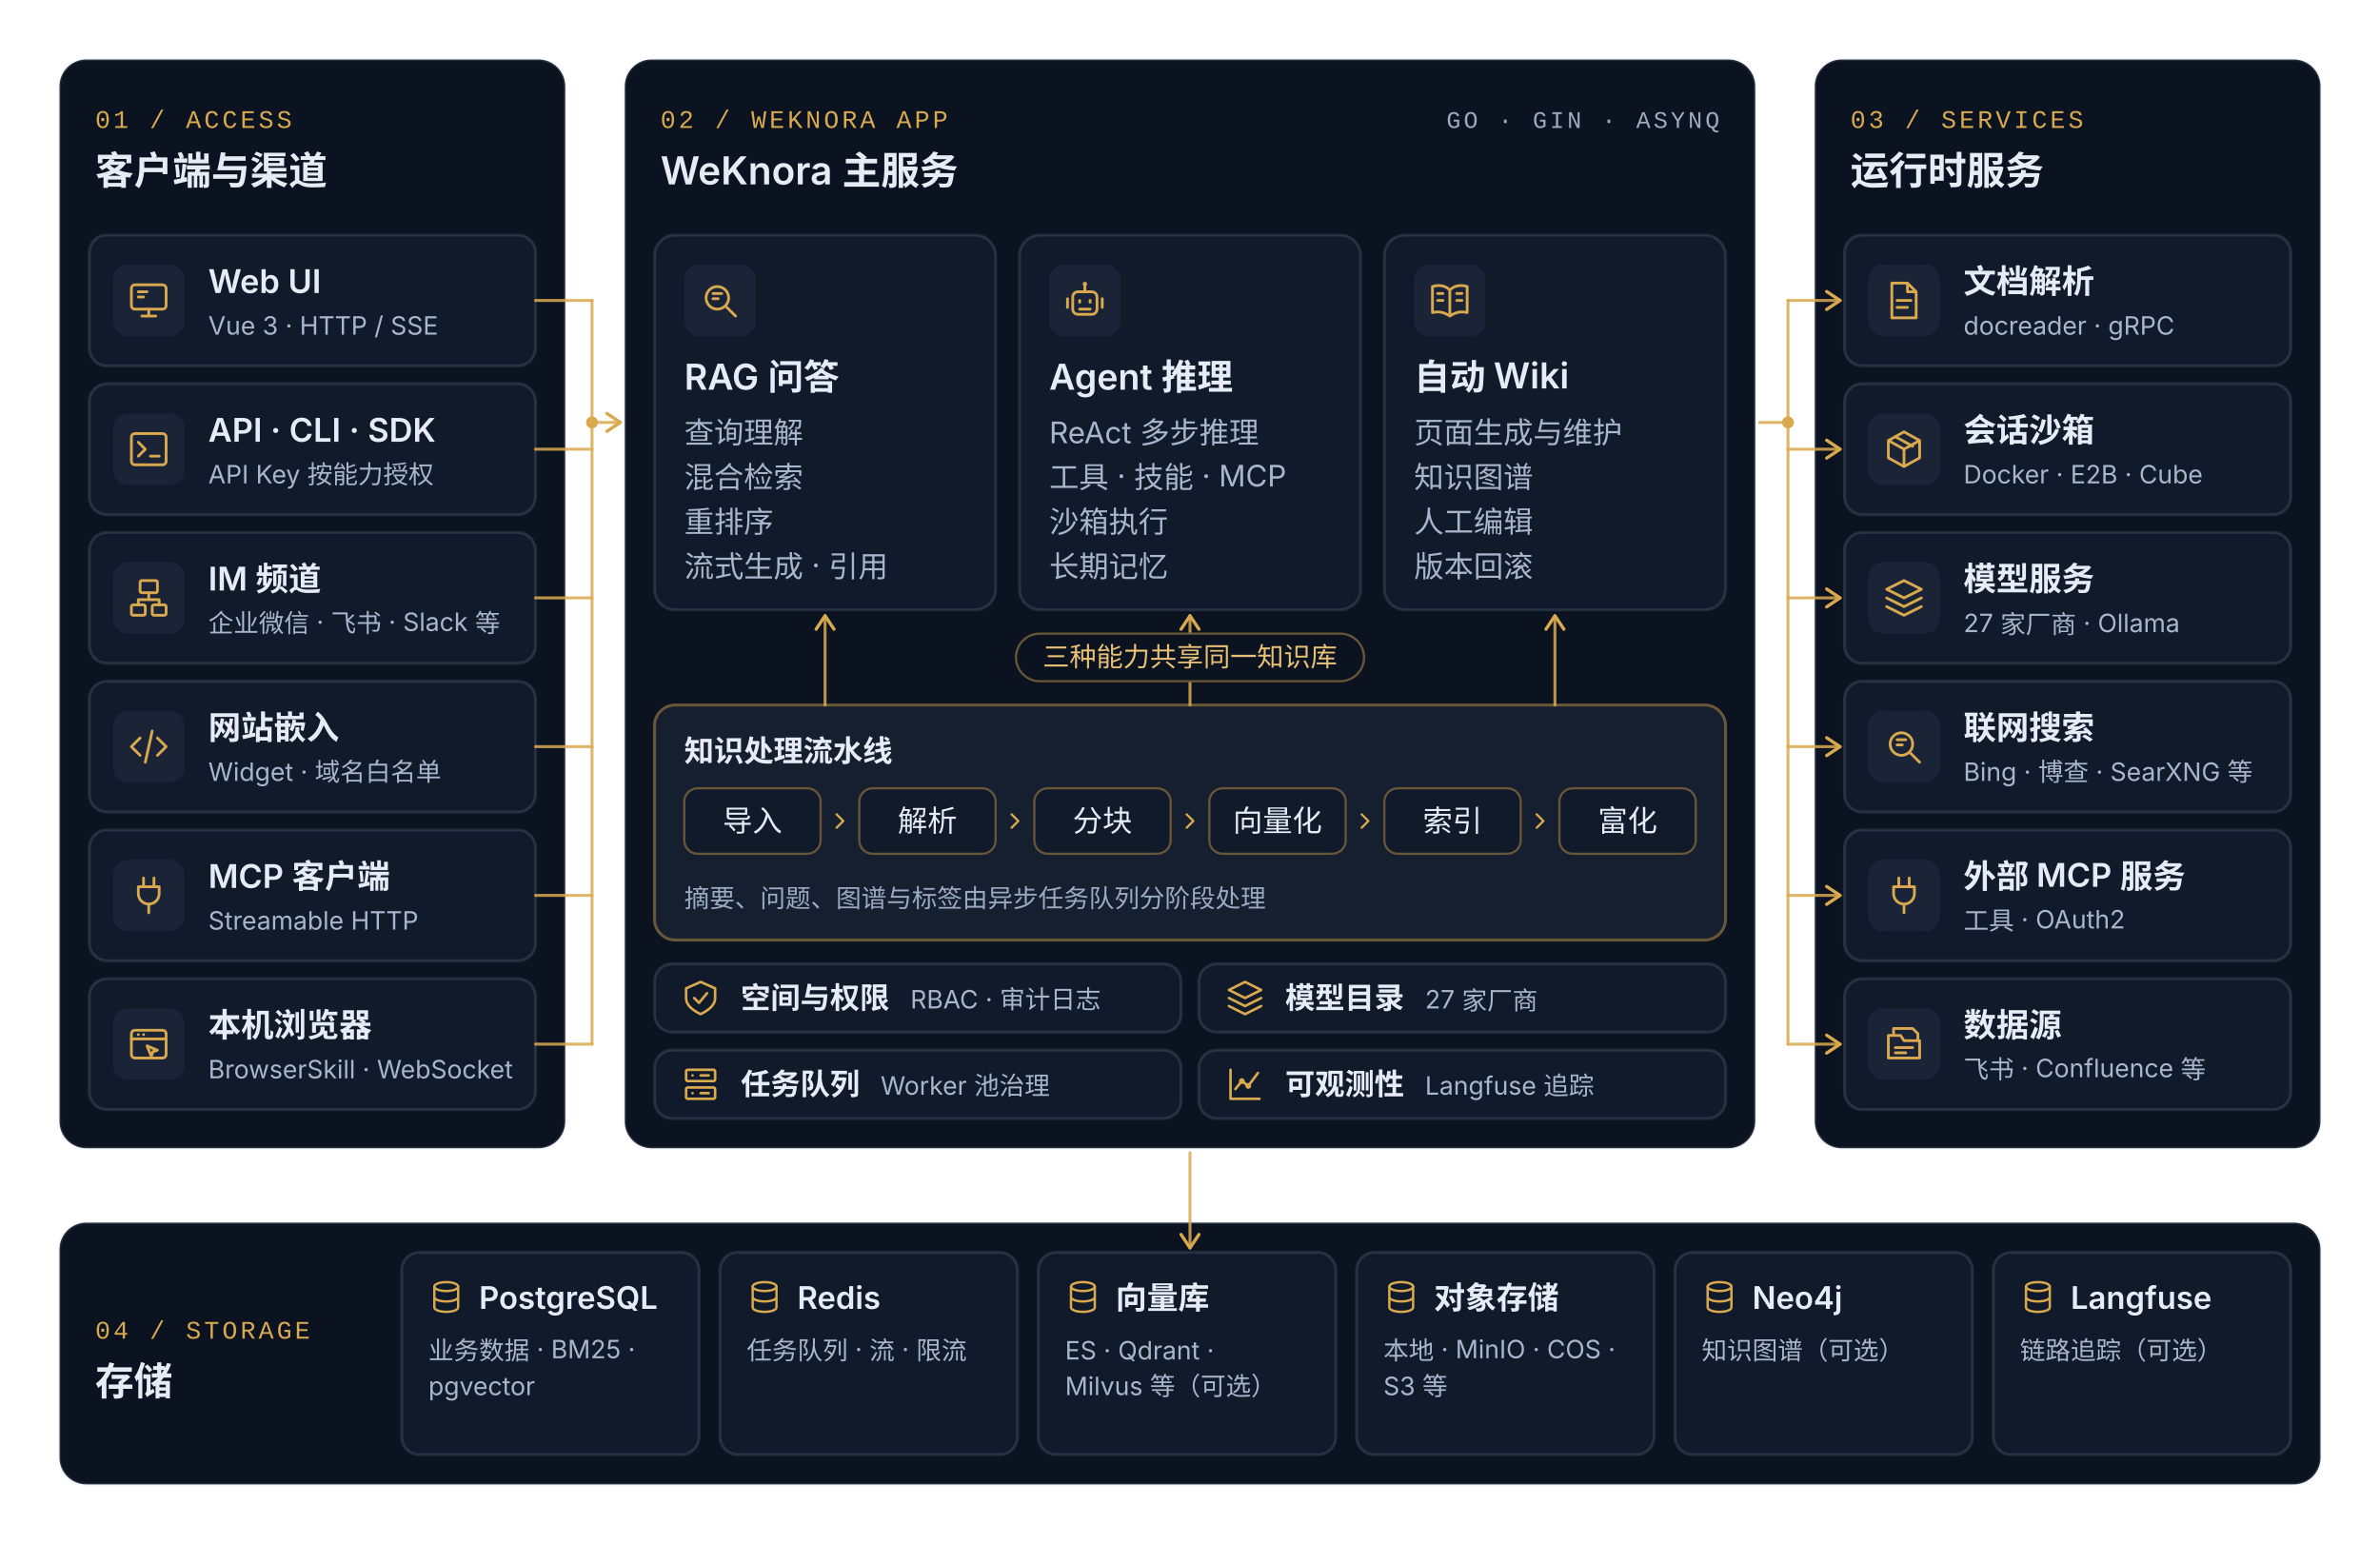
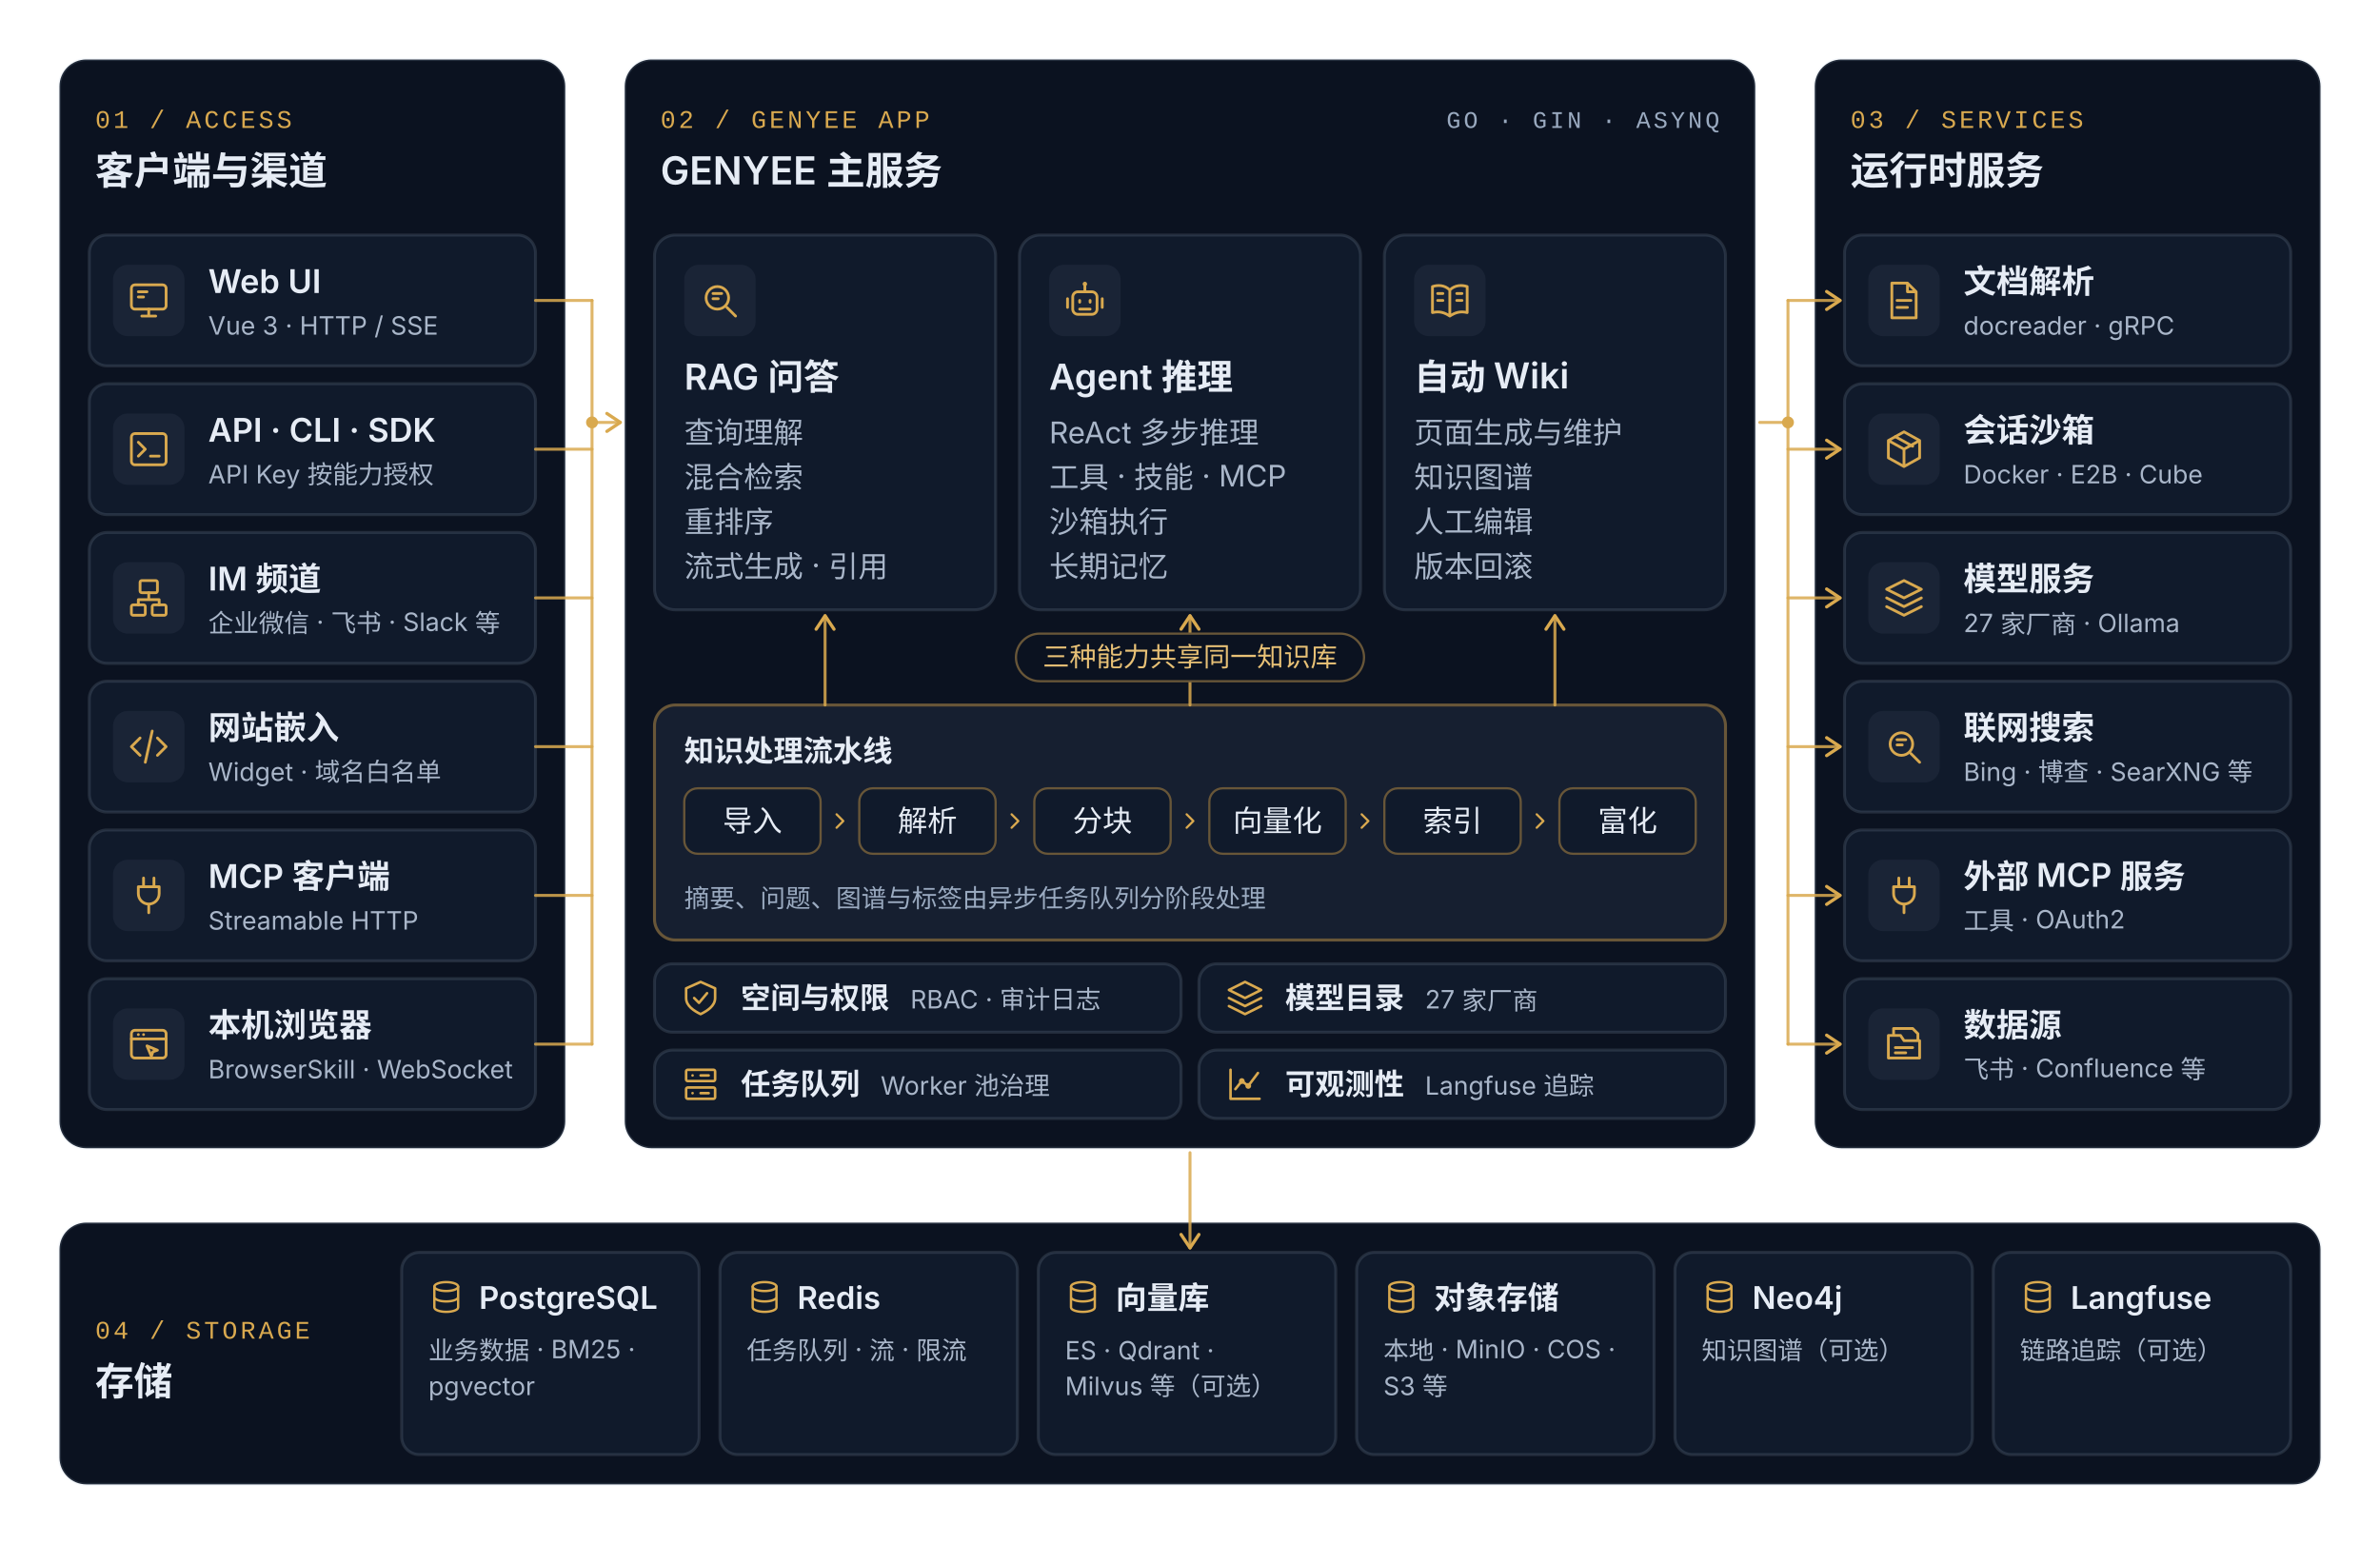
- <svg xmlns="http://www.w3.org/2000/svg" viewBox="0 0 1600 1038" width="1600" height="1038" role="img" aria-label="WeKnora architecture">
+ <svg xmlns="http://www.w3.org/2000/svg" viewBox="0 0 1600 1038" width="1600" height="1038" role="img" aria-label="GENYEE architecture">
  <rect width="1600" height="1038" fill="none" />
  <rect x="40" y="40" width="340" height="732" rx="18" fill="#0b1220" stroke="rgba(190,208,232,.14)" stroke-width="2" />
  <text x="64" y="86" font-family="'JetBrains Mono', SFMono-Regular, 'SF Mono', Menlo, Consolas, 'Liberation Mono', monospace" font-size="17" letter-spacing="2" fill="#d9a94f">01 / ACCESS</text>
  <text x="64" y="124" font-family="Inter, -apple-system, BlinkMacSystemFont, 'Segoe UI', 'PingFang SC', 'Hiragino Sans GB', 'Noto Sans CJK SC', 'Microsoft YaHei', sans-serif" font-size="26" font-weight="600" fill="#e6ecf5">客户端与渠道</text>
  <rect x="60" y="158" width="300" height="88" rx="12" fill="#101a2b" stroke="rgba(190,208,232,.14)" stroke-width="2" />
  <rect x="76" y="178" width="48" height="48" rx="10" fill="#1a2436" />
  <g transform="translate(86 188) scale(1.166667)" fill="none" stroke="#d9a94f" stroke-width="1.6" stroke-linecap="round" stroke-linejoin="round">
    <rect x="2" y="3" width="20" height="14" rx="2" />
    <path d="M8 21h8m-4-4v4M6 7h5m-5 3h3" />
  </g>
  <text x="140" y="197" font-family="Inter, -apple-system, BlinkMacSystemFont, 'Segoe UI', 'PingFang SC', 'Hiragino Sans GB', 'Noto Sans CJK SC', 'Microsoft YaHei', sans-serif" font-size="22" font-weight="600" fill="#e6ecf5">Web UI</text>
  <text x="140" y="225" font-family="Inter, -apple-system, BlinkMacSystemFont, 'Segoe UI', 'PingFang SC', 'Hiragino Sans GB', 'Noto Sans CJK SC', 'Microsoft YaHei', sans-serif" font-size="17" fill="#a9b6c9">Vue 3 · HTTP / SSE</text>
  <rect x="60" y="258" width="300" height="88" rx="12" fill="#101a2b" stroke="rgba(190,208,232,.14)" stroke-width="2" />
  <rect x="76" y="278" width="48" height="48" rx="10" fill="#1a2436" />
  <g transform="translate(86 288) scale(1.166667)" fill="none" stroke="#d9a94f" stroke-width="1.6" stroke-linecap="round" stroke-linejoin="round">
    <rect x="2" y="3" width="20" height="18" rx="2" />
    <path d="m6 8 4 4-4 4m7 0h5" />
  </g>
  <text x="140" y="297" font-family="Inter, -apple-system, BlinkMacSystemFont, 'Segoe UI', 'PingFang SC', 'Hiragino Sans GB', 'Noto Sans CJK SC', 'Microsoft YaHei', sans-serif" font-size="22" font-weight="600" fill="#e6ecf5">API · CLI · SDK</text>
  <text x="140" y="325" font-family="Inter, -apple-system, BlinkMacSystemFont, 'Segoe UI', 'PingFang SC', 'Hiragino Sans GB', 'Noto Sans CJK SC', 'Microsoft YaHei', sans-serif" font-size="17" fill="#a9b6c9">API Key 按能力授权</text>
  <rect x="60" y="358" width="300" height="88" rx="12" fill="#101a2b" stroke="rgba(190,208,232,.14)" stroke-width="2" />
  <rect x="76" y="378" width="48" height="48" rx="10" fill="#1a2436" />
  <g transform="translate(86 388) scale(1.166667)" fill="none" stroke="#d9a94f" stroke-width="1.6" stroke-linecap="round" stroke-linejoin="round">
    <rect x="7" y="2" width="10" height="7" rx="1" />
    <rect x="2" y="16" width="8" height="6" rx="1" />
    <rect x="14" y="16" width="8" height="6" rx="1" />
    <path d="M12 9v4m-6 3v-3h12v3" />
  </g>
  <text x="140" y="397" font-family="Inter, -apple-system, BlinkMacSystemFont, 'Segoe UI', 'PingFang SC', 'Hiragino Sans GB', 'Noto Sans CJK SC', 'Microsoft YaHei', sans-serif" font-size="22" font-weight="600" fill="#e6ecf5">IM 频道</text>
  <text x="140" y="425" font-family="Inter, -apple-system, BlinkMacSystemFont, 'Segoe UI', 'PingFang SC', 'Hiragino Sans GB', 'Noto Sans CJK SC', 'Microsoft YaHei', sans-serif" font-size="17" fill="#a9b6c9">企业微信 · 飞书 · Slack 等</text>
  <rect x="60" y="458" width="300" height="88" rx="12" fill="#101a2b" stroke="rgba(190,208,232,.14)" stroke-width="2" />
  <rect x="76" y="478" width="48" height="48" rx="10" fill="#1a2436" />
  <g transform="translate(86 488) scale(1.166667)" fill="none" stroke="#d9a94f" stroke-width="1.6" stroke-linecap="round" stroke-linejoin="round">
    <path d="m7 7-5 5 5 5m10-10 5 5-5 5m-3-14-4 18" />
  </g>
  <text x="140" y="497" font-family="Inter, -apple-system, BlinkMacSystemFont, 'Segoe UI', 'PingFang SC', 'Hiragino Sans GB', 'Noto Sans CJK SC', 'Microsoft YaHei', sans-serif" font-size="22" font-weight="600" fill="#e6ecf5">网站嵌入</text>
  <text x="140" y="525" font-family="Inter, -apple-system, BlinkMacSystemFont, 'Segoe UI', 'PingFang SC', 'Hiragino Sans GB', 'Noto Sans CJK SC', 'Microsoft YaHei', sans-serif" font-size="17" fill="#a9b6c9">Widget · 域名白名单</text>
  <rect x="60" y="558" width="300" height="88" rx="12" fill="#101a2b" stroke="rgba(190,208,232,.14)" stroke-width="2" />
  <rect x="76" y="578" width="48" height="48" rx="10" fill="#1a2436" />
  <g transform="translate(86 588) scale(1.166667)" fill="none" stroke="#d9a94f" stroke-width="1.6" stroke-linecap="round" stroke-linejoin="round">
    <path d="M9 2v5m6-5v5M6 7h12v4a6 6 0 0 1-12 0V7Zm6 10v5" />
  </g>
  <text x="140" y="597" font-family="Inter, -apple-system, BlinkMacSystemFont, 'Segoe UI', 'PingFang SC', 'Hiragino Sans GB', 'Noto Sans CJK SC', 'Microsoft YaHei', sans-serif" font-size="22" font-weight="600" fill="#e6ecf5">MCP 客户端</text>
  <text x="140" y="625" font-family="Inter, -apple-system, BlinkMacSystemFont, 'Segoe UI', 'PingFang SC', 'Hiragino Sans GB', 'Noto Sans CJK SC', 'Microsoft YaHei', sans-serif" font-size="17" fill="#a9b6c9">Streamable HTTP</text>
  <rect x="60" y="658" width="300" height="88" rx="12" fill="#101a2b" stroke="rgba(190,208,232,.14)" stroke-width="2" />
  <rect x="76" y="678" width="48" height="48" rx="10" fill="#1a2436" />
  <g transform="translate(86 688) scale(1.166667)" fill="none" stroke="#d9a94f" stroke-width="1.6" stroke-linecap="round" stroke-linejoin="round">
    <rect x="2" y="4" width="20" height="16" rx="2" />
    <path d="M2 9h20M6 6.5h.01M9 6.5h.01" />
    <path d="m11 13 6 2.5-2.6.9-.9 2.6Z" />
  </g>
  <text x="140" y="697" font-family="Inter, -apple-system, BlinkMacSystemFont, 'Segoe UI', 'PingFang SC', 'Hiragino Sans GB', 'Noto Sans CJK SC', 'Microsoft YaHei', sans-serif" font-size="22" font-weight="600" fill="#e6ecf5">本机浏览器</text>
  <text x="140" y="725" font-family="Inter, -apple-system, BlinkMacSystemFont, 'Segoe UI', 'PingFang SC', 'Hiragino Sans GB', 'Noto Sans CJK SC', 'Microsoft YaHei', sans-serif" font-size="17" fill="#a9b6c9">BrowserSkill · WebSocket</text>
  <rect x="1220" y="40" width="340" height="732" rx="18" fill="#0b1220" stroke="rgba(190,208,232,.14)" stroke-width="2" />
  <text x="1244" y="86" font-family="'JetBrains Mono', SFMono-Regular, 'SF Mono', Menlo, Consolas, 'Liberation Mono', monospace" font-size="17" letter-spacing="2" fill="#d9a94f">03 / SERVICES</text>
  <text x="1244" y="124" font-family="Inter, -apple-system, BlinkMacSystemFont, 'Segoe UI', 'PingFang SC', 'Hiragino Sans GB', 'Noto Sans CJK SC', 'Microsoft YaHei', sans-serif" font-size="26" font-weight="600" fill="#e6ecf5">运行时服务</text>
  <rect x="1240" y="158" width="300" height="88" rx="12" fill="#101a2b" stroke="rgba(190,208,232,.14)" stroke-width="2" />
  <rect x="1256" y="178" width="48" height="48" rx="10" fill="#1a2436" />
  <g transform="translate(1266 188) scale(1.166667)" fill="none" stroke="#d9a94f" stroke-width="1.6" stroke-linecap="round" stroke-linejoin="round">
    <path d="M14 2H5v20h14V7l-5-5Zm0 0v5h5M8 12h8m-8 4h6" />
  </g>
  <text x="1320" y="197" font-family="Inter, -apple-system, BlinkMacSystemFont, 'Segoe UI', 'PingFang SC', 'Hiragino Sans GB', 'Noto Sans CJK SC', 'Microsoft YaHei', sans-serif" font-size="22" font-weight="600" fill="#e6ecf5">文档解析</text>
  <text x="1320" y="225" font-family="Inter, -apple-system, BlinkMacSystemFont, 'Segoe UI', 'PingFang SC', 'Hiragino Sans GB', 'Noto Sans CJK SC', 'Microsoft YaHei', sans-serif" font-size="17" fill="#a9b6c9">docreader · gRPC</text>
  <rect x="1240" y="258" width="300" height="88" rx="12" fill="#101a2b" stroke="rgba(190,208,232,.14)" stroke-width="2" />
  <rect x="1256" y="278" width="48" height="48" rx="10" fill="#1a2436" />
  <g transform="translate(1266 288) scale(1.166667)" fill="none" stroke="#d9a94f" stroke-width="1.6" stroke-linecap="round" stroke-linejoin="round">
    <path d="m12 2 9 5v10l-9 5-9-5V7l9-5Zm0 10 9-5M12 12 3 7m9 5v10" />
    <path d="m7 4.8 10 5.5" />
  </g>
  <text x="1320" y="297" font-family="Inter, -apple-system, BlinkMacSystemFont, 'Segoe UI', 'PingFang SC', 'Hiragino Sans GB', 'Noto Sans CJK SC', 'Microsoft YaHei', sans-serif" font-size="22" font-weight="600" fill="#e6ecf5">会话沙箱</text>
  <text x="1320" y="325" font-family="Inter, -apple-system, BlinkMacSystemFont, 'Segoe UI', 'PingFang SC', 'Hiragino Sans GB', 'Noto Sans CJK SC', 'Microsoft YaHei', sans-serif" font-size="17" fill="#a9b6c9">Docker · E2B · Cube</text>
  <rect x="1240" y="358" width="300" height="88" rx="12" fill="#101a2b" stroke="rgba(190,208,232,.14)" stroke-width="2" />
  <rect x="1256" y="378" width="48" height="48" rx="10" fill="#1a2436" />
  <g transform="translate(1266 388) scale(1.166667)" fill="none" stroke="#d9a94f" stroke-width="1.6" stroke-linecap="round" stroke-linejoin="round">
    <path d="m12 2 10 5-10 5L2 7l10-5Zm-10 10 10 5 10-5M2 17l10 5 10-5" />
  </g>
  <text x="1320" y="397" font-family="Inter, -apple-system, BlinkMacSystemFont, 'Segoe UI', 'PingFang SC', 'Hiragino Sans GB', 'Noto Sans CJK SC', 'Microsoft YaHei', sans-serif" font-size="22" font-weight="600" fill="#e6ecf5">模型服务</text>
  <text x="1320" y="425" font-family="Inter, -apple-system, BlinkMacSystemFont, 'Segoe UI', 'PingFang SC', 'Hiragino Sans GB', 'Noto Sans CJK SC', 'Microsoft YaHei', sans-serif" font-size="17" fill="#a9b6c9">27 家厂商 · Ollama</text>
  <rect x="1240" y="458" width="300" height="88" rx="12" fill="#101a2b" stroke="rgba(190,208,232,.14)" stroke-width="2" />
  <rect x="1256" y="478" width="48" height="48" rx="10" fill="#1a2436" />
  <g transform="translate(1266 488) scale(1.166667)" fill="none" stroke="#d9a94f" stroke-width="1.6" stroke-linecap="round" stroke-linejoin="round">
    <circle cx="10.5" cy="10.5" r="6.5" />
    <path d="m16 16 5 5M8 8h5M8 11h3" />
  </g>
  <text x="1320" y="497" font-family="Inter, -apple-system, BlinkMacSystemFont, 'Segoe UI', 'PingFang SC', 'Hiragino Sans GB', 'Noto Sans CJK SC', 'Microsoft YaHei', sans-serif" font-size="22" font-weight="600" fill="#e6ecf5">联网搜索</text>
  <text x="1320" y="525" font-family="Inter, -apple-system, BlinkMacSystemFont, 'Segoe UI', 'PingFang SC', 'Hiragino Sans GB', 'Noto Sans CJK SC', 'Microsoft YaHei', sans-serif" font-size="17" fill="#a9b6c9">Bing · 博查 · SearXNG 等</text>
  <rect x="1240" y="558" width="300" height="88" rx="12" fill="#101a2b" stroke="rgba(190,208,232,.14)" stroke-width="2" />
  <rect x="1256" y="578" width="48" height="48" rx="10" fill="#1a2436" />
  <g transform="translate(1266 588) scale(1.166667)" fill="none" stroke="#d9a94f" stroke-width="1.6" stroke-linecap="round" stroke-linejoin="round">
    <path d="M9 2v5m6-5v5M6 7h12v4a6 6 0 0 1-12 0V7Zm6 10v5" />
  </g>
  <text x="1320" y="597" font-family="Inter, -apple-system, BlinkMacSystemFont, 'Segoe UI', 'PingFang SC', 'Hiragino Sans GB', 'Noto Sans CJK SC', 'Microsoft YaHei', sans-serif" font-size="22" font-weight="600" fill="#e6ecf5">外部 MCP 服务</text>
  <text x="1320" y="625" font-family="Inter, -apple-system, BlinkMacSystemFont, 'Segoe UI', 'PingFang SC', 'Hiragino Sans GB', 'Noto Sans CJK SC', 'Microsoft YaHei', sans-serif" font-size="17" fill="#a9b6c9">工具 · OAuth2</text>
  <rect x="1240" y="658" width="300" height="88" rx="12" fill="#101a2b" stroke="rgba(190,208,232,.14)" stroke-width="2" />
  <rect x="1256" y="678" width="48" height="48" rx="10" fill="#1a2436" />
  <g transform="translate(1266 688) scale(1.166667)" fill="none" stroke="#d9a94f" stroke-width="1.6" stroke-linecap="round" stroke-linejoin="round">
    <path d="M3 7h7l2 3h9v10H3V7Zm3 0V3h11l3 3v4" />
    <path d="M7 14h10m-10 3h6" />
  </g>
  <text x="1320" y="697" font-family="Inter, -apple-system, BlinkMacSystemFont, 'Segoe UI', 'PingFang SC', 'Hiragino Sans GB', 'Noto Sans CJK SC', 'Microsoft YaHei', sans-serif" font-size="22" font-weight="600" fill="#e6ecf5">数据源</text>
  <text x="1320" y="725" font-family="Inter, -apple-system, BlinkMacSystemFont, 'Segoe UI', 'PingFang SC', 'Hiragino Sans GB', 'Noto Sans CJK SC', 'Microsoft YaHei', sans-serif" font-size="17" fill="#a9b6c9">飞书 · Confluence 等</text>
  <rect x="420" y="40" width="760" height="732" rx="18" fill="#0b1220" stroke="rgba(190,208,232,.14)" stroke-width="2" />
-   <text x="444" y="86" font-family="'JetBrains Mono', SFMono-Regular, 'SF Mono', Menlo, Consolas, 'Liberation Mono', monospace" font-size="17" letter-spacing="2" fill="#d9a94f">02 / WEKNORA APP</text>
-   <text x="444" y="124" font-family="Inter, -apple-system, BlinkMacSystemFont, 'Segoe UI', 'PingFang SC', 'Hiragino Sans GB', 'Noto Sans CJK SC', 'Microsoft YaHei', sans-serif" font-size="26" font-weight="600" fill="#e6ecf5">WeKnora 主服务</text>
+   <text x="444" y="86" font-family="'JetBrains Mono', SFMono-Regular, 'SF Mono', Menlo, Consolas, 'Liberation Mono', monospace" font-size="17" letter-spacing="2" fill="#d9a94f">02 / GENYEE APP</text>
+   <text x="444" y="124" font-family="Inter, -apple-system, BlinkMacSystemFont, 'Segoe UI', 'PingFang SC', 'Hiragino Sans GB', 'Noto Sans CJK SC', 'Microsoft YaHei', sans-serif" font-size="26" font-weight="600" fill="#e6ecf5">GENYEE 主服务</text>
  <text x="1156" y="86" text-anchor="end" font-family="'JetBrains Mono', SFMono-Regular, 'SF Mono', Menlo, Consolas, 'Liberation Mono', monospace" font-size="16" letter-spacing="2" fill="#9aaac0">GO · GIN · ASYNQ</text>
  <rect x="440.0" y="158" width="229.333" height="252" rx="14" fill="#101a2b" stroke="rgba(190,208,232,.14)" stroke-width="2" />
  <rect x="460.0" y="178" width="48" height="48" rx="10" fill="#1a2436" />
  <g transform="translate(470.0 188) scale(1.166667)" fill="none" stroke="#d9a94f" stroke-width="1.6" stroke-linecap="round" stroke-linejoin="round">
    <circle cx="10.5" cy="10.5" r="6.5" />
    <path d="m16 16 5 5M8 8h5M8 11h3" />
  </g>
  <text x="460.0" y="262" font-family="Inter, -apple-system, BlinkMacSystemFont, 'Segoe UI', 'PingFang SC', 'Hiragino Sans GB', 'Noto Sans CJK SC', 'Microsoft YaHei', sans-serif" font-size="24" font-weight="600" fill="#e6ecf5">RAG 问答</text>
  <text x="460.0" y="298" font-family="Inter, -apple-system, BlinkMacSystemFont, 'Segoe UI', 'PingFang SC', 'Hiragino Sans GB', 'Noto Sans CJK SC', 'Microsoft YaHei', sans-serif" font-size="20" fill="#a9b6c9">查询理解</text>
  <text x="460.0" y="328" font-family="Inter, -apple-system, BlinkMacSystemFont, 'Segoe UI', 'PingFang SC', 'Hiragino Sans GB', 'Noto Sans CJK SC', 'Microsoft YaHei', sans-serif" font-size="20" fill="#a9b6c9">混合检索</text>
  <text x="460.0" y="358" font-family="Inter, -apple-system, BlinkMacSystemFont, 'Segoe UI', 'PingFang SC', 'Hiragino Sans GB', 'Noto Sans CJK SC', 'Microsoft YaHei', sans-serif" font-size="20" fill="#a9b6c9">重排序</text>
  <text x="460.0" y="388" font-family="Inter, -apple-system, BlinkMacSystemFont, 'Segoe UI', 'PingFang SC', 'Hiragino Sans GB', 'Noto Sans CJK SC', 'Microsoft YaHei', sans-serif" font-size="20" fill="#a9b6c9">流式生成 · 引用</text>
  <rect x="685.333" y="158" width="229.333" height="252" rx="14" fill="#101a2b" stroke="rgba(190,208,232,.14)" stroke-width="2" />
  <rect x="705.333" y="178" width="48" height="48" rx="10" fill="#1a2436" />
  <g transform="translate(715.3333 188) scale(1.166667)" fill="none" stroke="#d9a94f" stroke-width="1.6" stroke-linecap="round" stroke-linejoin="round">
    <rect x="5" y="7" width="14" height="13" rx="3" />
    <path d="M12 3v4M2 11v5m20-5v5M9 12v1m6-1v1m-6 4h6" />
    <circle cx="12" cy="2.5" r=".5" />
  </g>
  <text x="705.333" y="262" font-family="Inter, -apple-system, BlinkMacSystemFont, 'Segoe UI', 'PingFang SC', 'Hiragino Sans GB', 'Noto Sans CJK SC', 'Microsoft YaHei', sans-serif" font-size="24" font-weight="600" fill="#e6ecf5">Agent 推理</text>
  <text x="705.333" y="298" font-family="Inter, -apple-system, BlinkMacSystemFont, 'Segoe UI', 'PingFang SC', 'Hiragino Sans GB', 'Noto Sans CJK SC', 'Microsoft YaHei', sans-serif" font-size="20" fill="#a9b6c9">ReAct 多步推理</text>
  <text x="705.333" y="328" font-family="Inter, -apple-system, BlinkMacSystemFont, 'Segoe UI', 'PingFang SC', 'Hiragino Sans GB', 'Noto Sans CJK SC', 'Microsoft YaHei', sans-serif" font-size="20" fill="#a9b6c9">工具 · 技能 · MCP</text>
  <text x="705.333" y="358" font-family="Inter, -apple-system, BlinkMacSystemFont, 'Segoe UI', 'PingFang SC', 'Hiragino Sans GB', 'Noto Sans CJK SC', 'Microsoft YaHei', sans-serif" font-size="20" fill="#a9b6c9">沙箱执行</text>
  <text x="705.333" y="388" font-family="Inter, -apple-system, BlinkMacSystemFont, 'Segoe UI', 'PingFang SC', 'Hiragino Sans GB', 'Noto Sans CJK SC', 'Microsoft YaHei', sans-serif" font-size="20" fill="#a9b6c9">长期记忆</text>
  <rect x="930.667" y="158" width="229.333" height="252" rx="14" fill="#101a2b" stroke="rgba(190,208,232,.14)" stroke-width="2" />
  <rect x="950.667" y="178" width="48" height="48" rx="10" fill="#1a2436" />
  <g transform="translate(960.6667 188) scale(1.166667)" fill="none" stroke="#d9a94f" stroke-width="1.6" stroke-linecap="round" stroke-linejoin="round">
    <path d="M12 6C9 3 5 3 2 4v15c4-1 7 0 10 2 3-2 6-3 10-2V4c-3-1-7-1-10 2v15" />
    <path d="M5 8h3m-3 4h3m8-4h3m-3 4h3" />
  </g>
  <text x="950.667" y="262" font-family="Inter, -apple-system, BlinkMacSystemFont, 'Segoe UI', 'PingFang SC', 'Hiragino Sans GB', 'Noto Sans CJK SC', 'Microsoft YaHei', sans-serif" font-size="24" font-weight="600" fill="#e6ecf5">自动 Wiki</text>
  <text x="950.667" y="298" font-family="Inter, -apple-system, BlinkMacSystemFont, 'Segoe UI', 'PingFang SC', 'Hiragino Sans GB', 'Noto Sans CJK SC', 'Microsoft YaHei', sans-serif" font-size="20" fill="#a9b6c9">页面生成与维护</text>
  <text x="950.667" y="328" font-family="Inter, -apple-system, BlinkMacSystemFont, 'Segoe UI', 'PingFang SC', 'Hiragino Sans GB', 'Noto Sans CJK SC', 'Microsoft YaHei', sans-serif" font-size="20" fill="#a9b6c9">知识图谱</text>
  <text x="950.667" y="358" font-family="Inter, -apple-system, BlinkMacSystemFont, 'Segoe UI', 'PingFang SC', 'Hiragino Sans GB', 'Noto Sans CJK SC', 'Microsoft YaHei', sans-serif" font-size="20" fill="#a9b6c9">人工编辑</text>
  <text x="950.667" y="388" font-family="Inter, -apple-system, BlinkMacSystemFont, 'Segoe UI', 'PingFang SC', 'Hiragino Sans GB', 'Noto Sans CJK SC', 'Microsoft YaHei', sans-serif" font-size="20" fill="#a9b6c9">版本回滚</text>
  <rect x="440" y="474" width="720" height="158" rx="14" fill="#161f30" stroke="#685638" stroke-width="2" />
  <path d="M554.667 474V414" fill="none" stroke="#d9a94f" stroke-width="2" stroke-linecap="round" opacity=".85" />
  <path d="M548.667 423L554.667 414L560.667 423" fill="none" stroke="#d9a94f" stroke-width="2.2" stroke-linecap="round" stroke-linejoin="round" />
  <path d="M800.0 474V414" fill="none" stroke="#d9a94f" stroke-width="2" stroke-linecap="round" opacity=".85" />
  <path d="M794.0 423L800.0 414L806.0 423" fill="none" stroke="#d9a94f" stroke-width="2.2" stroke-linecap="round" stroke-linejoin="round" />
  <path d="M1045.333 474V414" fill="none" stroke="#d9a94f" stroke-width="2" stroke-linecap="round" opacity=".85" />
  <path d="M1039.333 423L1045.333 414L1051.333 423" fill="none" stroke="#d9a94f" stroke-width="2.2" stroke-linecap="round" stroke-linejoin="round" />
  <rect x="683.0" y="426" width="234.0" height="32" rx="16" fill="#0b1220" stroke="#685638" stroke-width="1.5" />
  <text x="800.0" y="448" text-anchor="middle" font-family="Inter, -apple-system, BlinkMacSystemFont, 'Segoe UI', 'PingFang SC', 'Hiragino Sans GB', 'Noto Sans CJK SC', 'Microsoft YaHei', sans-serif" font-size="18" fill="#e8c176">三种能力共享同一知识库</text>
  <text x="460" y="512" font-family="Inter, -apple-system, BlinkMacSystemFont, 'Segoe UI', 'PingFang SC', 'Hiragino Sans GB', 'Noto Sans CJK SC', 'Microsoft YaHei', sans-serif" font-size="20" font-weight="600" fill="#e6ecf5">知识处理流水线</text>
  <rect x="460.0" y="530" width="91.667" height="44" rx="9" fill="#101a2b" stroke="#685638" stroke-width="1.5" />
  <text x="505.833" y="559" text-anchor="middle" font-family="Inter, -apple-system, BlinkMacSystemFont, 'Segoe UI', 'PingFang SC', 'Hiragino Sans GB', 'Noto Sans CJK SC', 'Microsoft YaHei', sans-serif" font-size="20" fill="#e6ecf5">导入</text>
  <g transform="translate(555.6667 543) scale(0.75)" fill="none" stroke="#d9a94f" stroke-width="2" stroke-linecap="round" stroke-linejoin="round">
    <path d="m9 6 6 6-6 6" />
  </g>
  <rect x="577.667" y="530" width="91.667" height="44" rx="9" fill="#101a2b" stroke="#685638" stroke-width="1.5" />
  <text x="623.5" y="559" text-anchor="middle" font-family="Inter, -apple-system, BlinkMacSystemFont, 'Segoe UI', 'PingFang SC', 'Hiragino Sans GB', 'Noto Sans CJK SC', 'Microsoft YaHei', sans-serif" font-size="20" fill="#e6ecf5">解析</text>
  <g transform="translate(673.3333 543) scale(0.75)" fill="none" stroke="#d9a94f" stroke-width="2" stroke-linecap="round" stroke-linejoin="round">
    <path d="m9 6 6 6-6 6" />
  </g>
  <rect x="695.333" y="530" width="91.667" height="44" rx="9" fill="#101a2b" stroke="#685638" stroke-width="1.5" />
  <text x="741.167" y="559" text-anchor="middle" font-family="Inter, -apple-system, BlinkMacSystemFont, 'Segoe UI', 'PingFang SC', 'Hiragino Sans GB', 'Noto Sans CJK SC', 'Microsoft YaHei', sans-serif" font-size="20" fill="#e6ecf5">分块</text>
  <g transform="translate(791.0 543) scale(0.75)" fill="none" stroke="#d9a94f" stroke-width="2" stroke-linecap="round" stroke-linejoin="round">
    <path d="m9 6 6 6-6 6" />
  </g>
  <rect x="813.0" y="530" width="91.667" height="44" rx="9" fill="#101a2b" stroke="#685638" stroke-width="1.5" />
  <text x="858.833" y="559" text-anchor="middle" font-family="Inter, -apple-system, BlinkMacSystemFont, 'Segoe UI', 'PingFang SC', 'Hiragino Sans GB', 'Noto Sans CJK SC', 'Microsoft YaHei', sans-serif" font-size="20" fill="#e6ecf5">向量化</text>
  <g transform="translate(908.6667 543) scale(0.75)" fill="none" stroke="#d9a94f" stroke-width="2" stroke-linecap="round" stroke-linejoin="round">
    <path d="m9 6 6 6-6 6" />
  </g>
  <rect x="930.667" y="530" width="91.667" height="44" rx="9" fill="#101a2b" stroke="#685638" stroke-width="1.5" />
  <text x="976.5" y="559" text-anchor="middle" font-family="Inter, -apple-system, BlinkMacSystemFont, 'Segoe UI', 'PingFang SC', 'Hiragino Sans GB', 'Noto Sans CJK SC', 'Microsoft YaHei', sans-serif" font-size="20" fill="#e6ecf5">索引</text>
  <g transform="translate(1026.333 543) scale(0.75)" fill="none" stroke="#d9a94f" stroke-width="2" stroke-linecap="round" stroke-linejoin="round">
    <path d="m9 6 6 6-6 6" />
  </g>
  <rect x="1048.333" y="530" width="91.667" height="44" rx="9" fill="#101a2b" stroke="#685638" stroke-width="1.5" />
  <text x="1094.167" y="559" text-anchor="middle" font-family="Inter, -apple-system, BlinkMacSystemFont, 'Segoe UI', 'PingFang SC', 'Hiragino Sans GB', 'Noto Sans CJK SC', 'Microsoft YaHei', sans-serif" font-size="20" fill="#e6ecf5">富化</text>
  <text x="460" y="610" font-family="Inter, -apple-system, BlinkMacSystemFont, 'Segoe UI', 'PingFang SC', 'Hiragino Sans GB', 'Noto Sans CJK SC', 'Microsoft YaHei', sans-serif" font-size="17" fill="#9aaac0">摘要、问题、图谱与标签由异步任务队列分阶段处理</text>
  <rect x="440.0" y="648.0" width="354.0" height="46.0" rx="12" fill="#101a2b" stroke="rgba(190,208,232,.14)" stroke-width="2" />
  <g transform="translate(458.0 658.0) scale(1.083333)" fill="none" stroke="#d9a94f" stroke-width="1.6" stroke-linecap="round" stroke-linejoin="round">
    <path d="m12 2 9 4v6c0 5-5 8-9 10-4-2-9-5-9-10V6l9-4Z" />
    <path d="m8 12 3 3 5-6" />
  </g>
  <text x="498.0" y="678.0" font-family="Inter, -apple-system, BlinkMacSystemFont, 'Segoe UI', 'PingFang SC', 'Hiragino Sans GB', 'Noto Sans CJK SC', 'Microsoft YaHei', sans-serif" font-size="20" font-weight="600" fill="#e6ecf5">空间与权限</text>
  <text x="612.0" y="678.0" font-family="Inter, -apple-system, BlinkMacSystemFont, 'Segoe UI', 'PingFang SC', 'Hiragino Sans GB', 'Noto Sans CJK SC', 'Microsoft YaHei', sans-serif" font-size="17" fill="#a9b6c9">RBAC · 审计日志</text>
  <rect x="806.0" y="648.0" width="354.0" height="46.0" rx="12" fill="#101a2b" stroke="rgba(190,208,232,.14)" stroke-width="2" />
  <g transform="translate(824.0 658.0) scale(1.083333)" fill="none" stroke="#d9a94f" stroke-width="1.6" stroke-linecap="round" stroke-linejoin="round">
    <path d="m12 2 10 5-10 5L2 7l10-5Zm-10 10 10 5 10-5M2 17l10 5 10-5" />
  </g>
  <text x="864.0" y="678.0" font-family="Inter, -apple-system, BlinkMacSystemFont, 'Segoe UI', 'PingFang SC', 'Hiragino Sans GB', 'Noto Sans CJK SC', 'Microsoft YaHei', sans-serif" font-size="20" font-weight="600" fill="#e6ecf5">模型目录</text>
  <text x="958.0" y="678.0" font-family="Inter, -apple-system, BlinkMacSystemFont, 'Segoe UI', 'PingFang SC', 'Hiragino Sans GB', 'Noto Sans CJK SC', 'Microsoft YaHei', sans-serif" font-size="17" fill="#a9b6c9">27 家厂商</text>
  <rect x="440.0" y="706.0" width="354.0" height="46.0" rx="12" fill="#101a2b" stroke="rgba(190,208,232,.14)" stroke-width="2" />
  <g transform="translate(458.0 716.0) scale(1.083333)" fill="none" stroke="#d9a94f" stroke-width="1.6" stroke-linecap="round" stroke-linejoin="round">
    <rect x="3" y="3" width="18" height="7" rx="1" />
    <rect x="3" y="14" width="18" height="7" rx="1" />
    <path d="M7 6.5h.01M7 17.5h.01M12 6.5h5m-5 11h5" />
  </g>
  <text x="498.0" y="736.0" font-family="Inter, -apple-system, BlinkMacSystemFont, 'Segoe UI', 'PingFang SC', 'Hiragino Sans GB', 'Noto Sans CJK SC', 'Microsoft YaHei', sans-serif" font-size="20" font-weight="600" fill="#e6ecf5">任务队列</text>
  <text x="592.0" y="736.0" font-family="Inter, -apple-system, BlinkMacSystemFont, 'Segoe UI', 'PingFang SC', 'Hiragino Sans GB', 'Noto Sans CJK SC', 'Microsoft YaHei', sans-serif" font-size="17" fill="#a9b6c9">Worker 池治理</text>
  <rect x="806.0" y="706.0" width="354.0" height="46.0" rx="12" fill="#101a2b" stroke="rgba(190,208,232,.14)" stroke-width="2" />
  <g transform="translate(824.0 716.0) scale(1.083333)" fill="none" stroke="#d9a94f" stroke-width="1.6" stroke-linecap="round" stroke-linejoin="round">
    <path d="M3 3v18h18M6 15l4-5 4 3 6-8" />
    <circle cx="10" cy="10" r="1" />
    <circle cx="14" cy="13" r="1" />
  </g>
  <text x="864.0" y="736.0" font-family="Inter, -apple-system, BlinkMacSystemFont, 'Segoe UI', 'PingFang SC', 'Hiragino Sans GB', 'Noto Sans CJK SC', 'Microsoft YaHei', sans-serif" font-size="20" font-weight="600" fill="#e6ecf5">可观测性</text>
  <text x="958.0" y="736.0" font-family="Inter, -apple-system, BlinkMacSystemFont, 'Segoe UI', 'PingFang SC', 'Hiragino Sans GB', 'Noto Sans CJK SC', 'Microsoft YaHei', sans-serif" font-size="17" fill="#a9b6c9">Langfuse 追踪</text>
  <path d="M360 202.0H398" fill="none" stroke="#d9a94f" stroke-width="2" stroke-linecap="round" opacity=".85" />
  <path d="M360 302.0H398" fill="none" stroke="#d9a94f" stroke-width="2" stroke-linecap="round" opacity=".85" />
  <path d="M360 402.0H398" fill="none" stroke="#d9a94f" stroke-width="2" stroke-linecap="round" opacity=".85" />
  <path d="M360 502.0H398" fill="none" stroke="#d9a94f" stroke-width="2" stroke-linecap="round" opacity=".85" />
  <path d="M360 602.0H398" fill="none" stroke="#d9a94f" stroke-width="2" stroke-linecap="round" opacity=".85" />
  <path d="M360 702.0H398" fill="none" stroke="#d9a94f" stroke-width="2" stroke-linecap="round" opacity=".85" />
  <path d="M398 202.0V702.0" fill="none" stroke="#d9a94f" stroke-width="2" stroke-linecap="round" opacity=".85" />
  <path d="M398 284.0H417" fill="none" stroke="#d9a94f" stroke-width="2" stroke-linecap="round" opacity=".85" />
  <path d="M408 278.0L417 284.0L408 290.0" fill="none" stroke="#d9a94f" stroke-width="2.2" stroke-linecap="round" stroke-linejoin="round" />
  <circle cx="398" cy="284.0" r="4" fill="#d9a94f" />
  <path d="M1183 284.0H1202" fill="none" stroke="#d9a94f" stroke-width="2" stroke-linecap="round" opacity=".85" />
  <path d="M1202 202.0V702.0" fill="none" stroke="#d9a94f" stroke-width="2" stroke-linecap="round" opacity=".85" />
  <circle cx="1202" cy="284.0" r="4" fill="#d9a94f" />
  <path d="M1202 202.0H1237" fill="none" stroke="#d9a94f" stroke-width="2" stroke-linecap="round" opacity=".85" />
  <path d="M1228 196.0L1237 202.0L1228 208.0" fill="none" stroke="#d9a94f" stroke-width="2.2" stroke-linecap="round" stroke-linejoin="round" />
  <path d="M1202 302.0H1237" fill="none" stroke="#d9a94f" stroke-width="2" stroke-linecap="round" opacity=".85" />
  <path d="M1228 296.0L1237 302.0L1228 308.0" fill="none" stroke="#d9a94f" stroke-width="2.2" stroke-linecap="round" stroke-linejoin="round" />
  <path d="M1202 402.0H1237" fill="none" stroke="#d9a94f" stroke-width="2" stroke-linecap="round" opacity=".85" />
  <path d="M1228 396.0L1237 402.0L1228 408.0" fill="none" stroke="#d9a94f" stroke-width="2.2" stroke-linecap="round" stroke-linejoin="round" />
  <path d="M1202 502.0H1237" fill="none" stroke="#d9a94f" stroke-width="2" stroke-linecap="round" opacity=".85" />
  <path d="M1228 496.0L1237 502.0L1228 508.0" fill="none" stroke="#d9a94f" stroke-width="2.2" stroke-linecap="round" stroke-linejoin="round" />
  <path d="M1202 602.0H1237" fill="none" stroke="#d9a94f" stroke-width="2" stroke-linecap="round" opacity=".85" />
  <path d="M1228 596.0L1237 602.0L1228 608.0" fill="none" stroke="#d9a94f" stroke-width="2.2" stroke-linecap="round" stroke-linejoin="round" />
  <path d="M1202 702.0H1237" fill="none" stroke="#d9a94f" stroke-width="2" stroke-linecap="round" opacity=".85" />
  <path d="M1228 696.0L1237 702.0L1228 708.0" fill="none" stroke="#d9a94f" stroke-width="2.2" stroke-linecap="round" stroke-linejoin="round" />
  <rect x="40" y="822" width="1520" height="176" rx="18" fill="#0b1220" stroke="rgba(190,208,232,.14)" stroke-width="2" />
  <text x="64" y="900.0" font-family="'JetBrains Mono', SFMono-Regular, 'SF Mono', Menlo, Consolas, 'Liberation Mono', monospace" font-size="17" letter-spacing="2" fill="#d9a94f">04 / STORAGE</text>
  <text x="64" y="938.0" font-family="Inter, -apple-system, BlinkMacSystemFont, 'Segoe UI', 'PingFang SC', 'Hiragino Sans GB', 'Noto Sans CJK SC', 'Microsoft YaHei', sans-serif" font-size="26" font-weight="600" fill="#e6ecf5">存储</text>
  <rect x="270.0" y="842" width="200.0" height="136" rx="12" fill="#101a2b" stroke="rgba(190,208,232,.14)" stroke-width="2" />
  <g transform="translate(288.0 860) scale(1.0)" fill="none" stroke="#d9a94f" stroke-width="1.6" stroke-linecap="round" stroke-linejoin="round">
    <ellipse cx="12" cy="5" rx="8" ry="3" />
    <path d="M4 5v14c0 1.7 3.6 3 8 3s8-1.3 8-3V5M4 12c0 1.7 3.6 3 8 3s8-1.3 8-3" />
  </g>
  <text x="322.0" y="880" font-family="Inter, -apple-system, BlinkMacSystemFont, 'Segoe UI', 'PingFang SC', 'Hiragino Sans GB', 'Noto Sans CJK SC', 'Microsoft YaHei', sans-serif" font-size="21" font-weight="600" fill="#e6ecf5">PostgreSQL</text>
  <text x="288.0" y="914" font-family="Inter, -apple-system, BlinkMacSystemFont, 'Segoe UI', 'PingFang SC', 'Hiragino Sans GB', 'Noto Sans CJK SC', 'Microsoft YaHei', sans-serif" font-size="17" fill="#a9b6c9">业务数据 · BM25 ·</text>
  <text x="288.0" y="938" font-family="Inter, -apple-system, BlinkMacSystemFont, 'Segoe UI', 'PingFang SC', 'Hiragino Sans GB', 'Noto Sans CJK SC', 'Microsoft YaHei', sans-serif" font-size="17" fill="#a9b6c9">pgvector</text>
  <rect x="484.0" y="842" width="200.0" height="136" rx="12" fill="#101a2b" stroke="rgba(190,208,232,.14)" stroke-width="2" />
  <g transform="translate(502.0 860) scale(1.0)" fill="none" stroke="#d9a94f" stroke-width="1.6" stroke-linecap="round" stroke-linejoin="round">
    <ellipse cx="12" cy="5" rx="8" ry="3" />
    <path d="M4 5v14c0 1.7 3.6 3 8 3s8-1.3 8-3V5M4 12c0 1.7 3.6 3 8 3s8-1.3 8-3" />
  </g>
  <text x="536.0" y="880" font-family="Inter, -apple-system, BlinkMacSystemFont, 'Segoe UI', 'PingFang SC', 'Hiragino Sans GB', 'Noto Sans CJK SC', 'Microsoft YaHei', sans-serif" font-size="21" font-weight="600" fill="#e6ecf5">Redis</text>
  <text x="502.0" y="914" font-family="Inter, -apple-system, BlinkMacSystemFont, 'Segoe UI', 'PingFang SC', 'Hiragino Sans GB', 'Noto Sans CJK SC', 'Microsoft YaHei', sans-serif" font-size="17" fill="#a9b6c9">任务队列 · 流 · 限流</text>
  <rect x="698.0" y="842" width="200.0" height="136" rx="12" fill="#101a2b" stroke="rgba(190,208,232,.14)" stroke-width="2" />
  <g transform="translate(716.0 860) scale(1.0)" fill="none" stroke="#d9a94f" stroke-width="1.6" stroke-linecap="round" stroke-linejoin="round">
    <ellipse cx="12" cy="5" rx="8" ry="3" />
    <path d="M4 5v14c0 1.7 3.6 3 8 3s8-1.3 8-3V5M4 12c0 1.7 3.6 3 8 3s8-1.3 8-3" />
  </g>
  <text x="750.0" y="880" font-family="Inter, -apple-system, BlinkMacSystemFont, 'Segoe UI', 'PingFang SC', 'Hiragino Sans GB', 'Noto Sans CJK SC', 'Microsoft YaHei', sans-serif" font-size="21" font-weight="600" fill="#e6ecf5">向量库</text>
  <text x="716.0" y="914" font-family="Inter, -apple-system, BlinkMacSystemFont, 'Segoe UI', 'PingFang SC', 'Hiragino Sans GB', 'Noto Sans CJK SC', 'Microsoft YaHei', sans-serif" font-size="17" fill="#a9b6c9">ES · Qdrant ·</text>
  <text x="716.0" y="938" font-family="Inter, -apple-system, BlinkMacSystemFont, 'Segoe UI', 'PingFang SC', 'Hiragino Sans GB', 'Noto Sans CJK SC', 'Microsoft YaHei', sans-serif" font-size="17" fill="#a9b6c9">Milvus 等（可选）</text>
  <rect x="912.0" y="842" width="200.0" height="136" rx="12" fill="#101a2b" stroke="rgba(190,208,232,.14)" stroke-width="2" />
  <g transform="translate(930.0 860) scale(1.0)" fill="none" stroke="#d9a94f" stroke-width="1.6" stroke-linecap="round" stroke-linejoin="round">
    <ellipse cx="12" cy="5" rx="8" ry="3" />
    <path d="M4 5v14c0 1.7 3.6 3 8 3s8-1.3 8-3V5M4 12c0 1.7 3.6 3 8 3s8-1.3 8-3" />
  </g>
  <text x="964.0" y="880" font-family="Inter, -apple-system, BlinkMacSystemFont, 'Segoe UI', 'PingFang SC', 'Hiragino Sans GB', 'Noto Sans CJK SC', 'Microsoft YaHei', sans-serif" font-size="21" font-weight="600" fill="#e6ecf5">对象存储</text>
  <text x="930.0" y="914" font-family="Inter, -apple-system, BlinkMacSystemFont, 'Segoe UI', 'PingFang SC', 'Hiragino Sans GB', 'Noto Sans CJK SC', 'Microsoft YaHei', sans-serif" font-size="17" fill="#a9b6c9">本地 · MinIO · COS ·</text>
  <text x="930.0" y="938" font-family="Inter, -apple-system, BlinkMacSystemFont, 'Segoe UI', 'PingFang SC', 'Hiragino Sans GB', 'Noto Sans CJK SC', 'Microsoft YaHei', sans-serif" font-size="17" fill="#a9b6c9">S3 等</text>
  <rect x="1126.0" y="842" width="200.0" height="136" rx="12" fill="#101a2b" stroke="rgba(190,208,232,.14)" stroke-width="2" />
  <g transform="translate(1144.0 860) scale(1.0)" fill="none" stroke="#d9a94f" stroke-width="1.6" stroke-linecap="round" stroke-linejoin="round">
    <ellipse cx="12" cy="5" rx="8" ry="3" />
    <path d="M4 5v14c0 1.7 3.6 3 8 3s8-1.3 8-3V5M4 12c0 1.7 3.6 3 8 3s8-1.3 8-3" />
  </g>
  <text x="1178.0" y="880" font-family="Inter, -apple-system, BlinkMacSystemFont, 'Segoe UI', 'PingFang SC', 'Hiragino Sans GB', 'Noto Sans CJK SC', 'Microsoft YaHei', sans-serif" font-size="21" font-weight="600" fill="#e6ecf5">Neo4j</text>
  <text x="1144.0" y="914" font-family="Inter, -apple-system, BlinkMacSystemFont, 'Segoe UI', 'PingFang SC', 'Hiragino Sans GB', 'Noto Sans CJK SC', 'Microsoft YaHei', sans-serif" font-size="17" fill="#a9b6c9">知识图谱（可选）</text>
  <rect x="1340.0" y="842" width="200.0" height="136" rx="12" fill="#101a2b" stroke="rgba(190,208,232,.14)" stroke-width="2" />
  <g transform="translate(1358.0 860) scale(1.0)" fill="none" stroke="#d9a94f" stroke-width="1.6" stroke-linecap="round" stroke-linejoin="round">
    <ellipse cx="12" cy="5" rx="8" ry="3" />
    <path d="M4 5v14c0 1.7 3.6 3 8 3s8-1.3 8-3V5M4 12c0 1.7 3.6 3 8 3s8-1.3 8-3" />
  </g>
  <text x="1392.0" y="880" font-family="Inter, -apple-system, BlinkMacSystemFont, 'Segoe UI', 'PingFang SC', 'Hiragino Sans GB', 'Noto Sans CJK SC', 'Microsoft YaHei', sans-serif" font-size="21" font-weight="600" fill="#e6ecf5">Langfuse</text>
  <text x="1358.0" y="914" font-family="Inter, -apple-system, BlinkMacSystemFont, 'Segoe UI', 'PingFang SC', 'Hiragino Sans GB', 'Noto Sans CJK SC', 'Microsoft YaHei', sans-serif" font-size="17" fill="#a9b6c9">链路追踪（可选）</text>
  <path d="M800.0 775V839" fill="none" stroke="#d9a94f" stroke-width="2" stroke-linecap="round" opacity=".85" />
  <path d="M794.0 830L800.0 839L806.0 830" fill="none" stroke="#d9a94f" stroke-width="2.2" stroke-linecap="round" stroke-linejoin="round" />
</svg>
